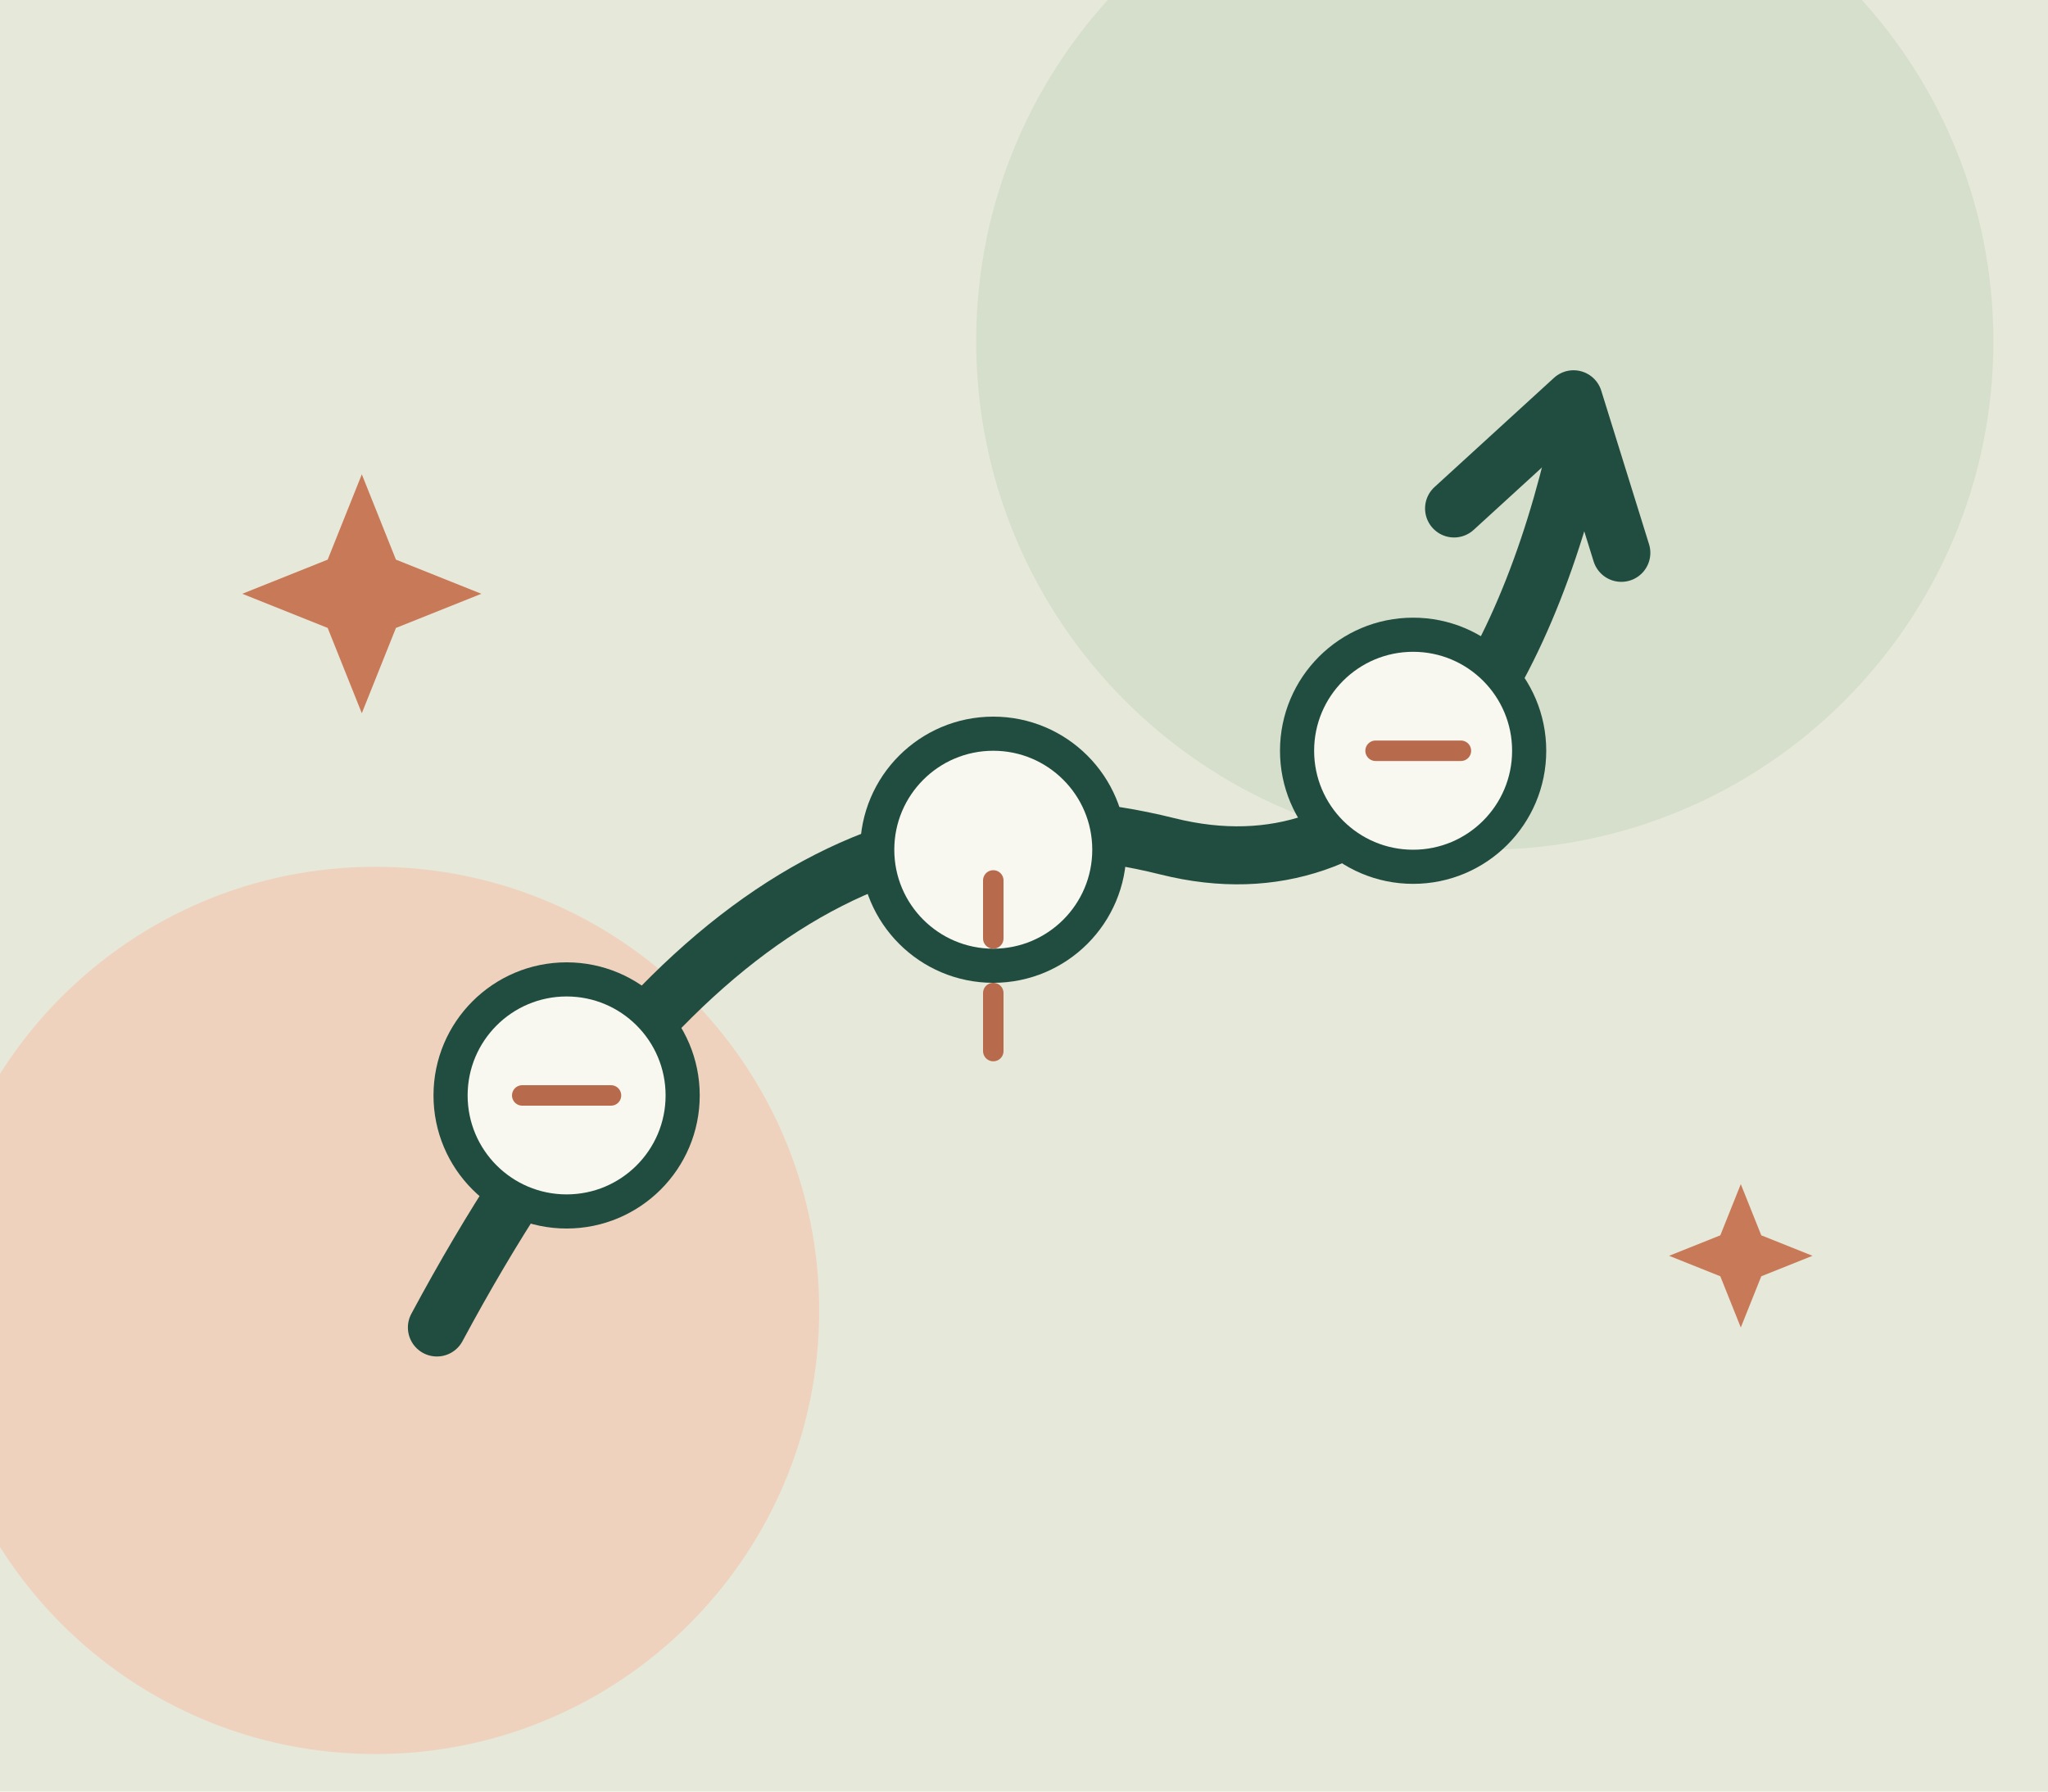
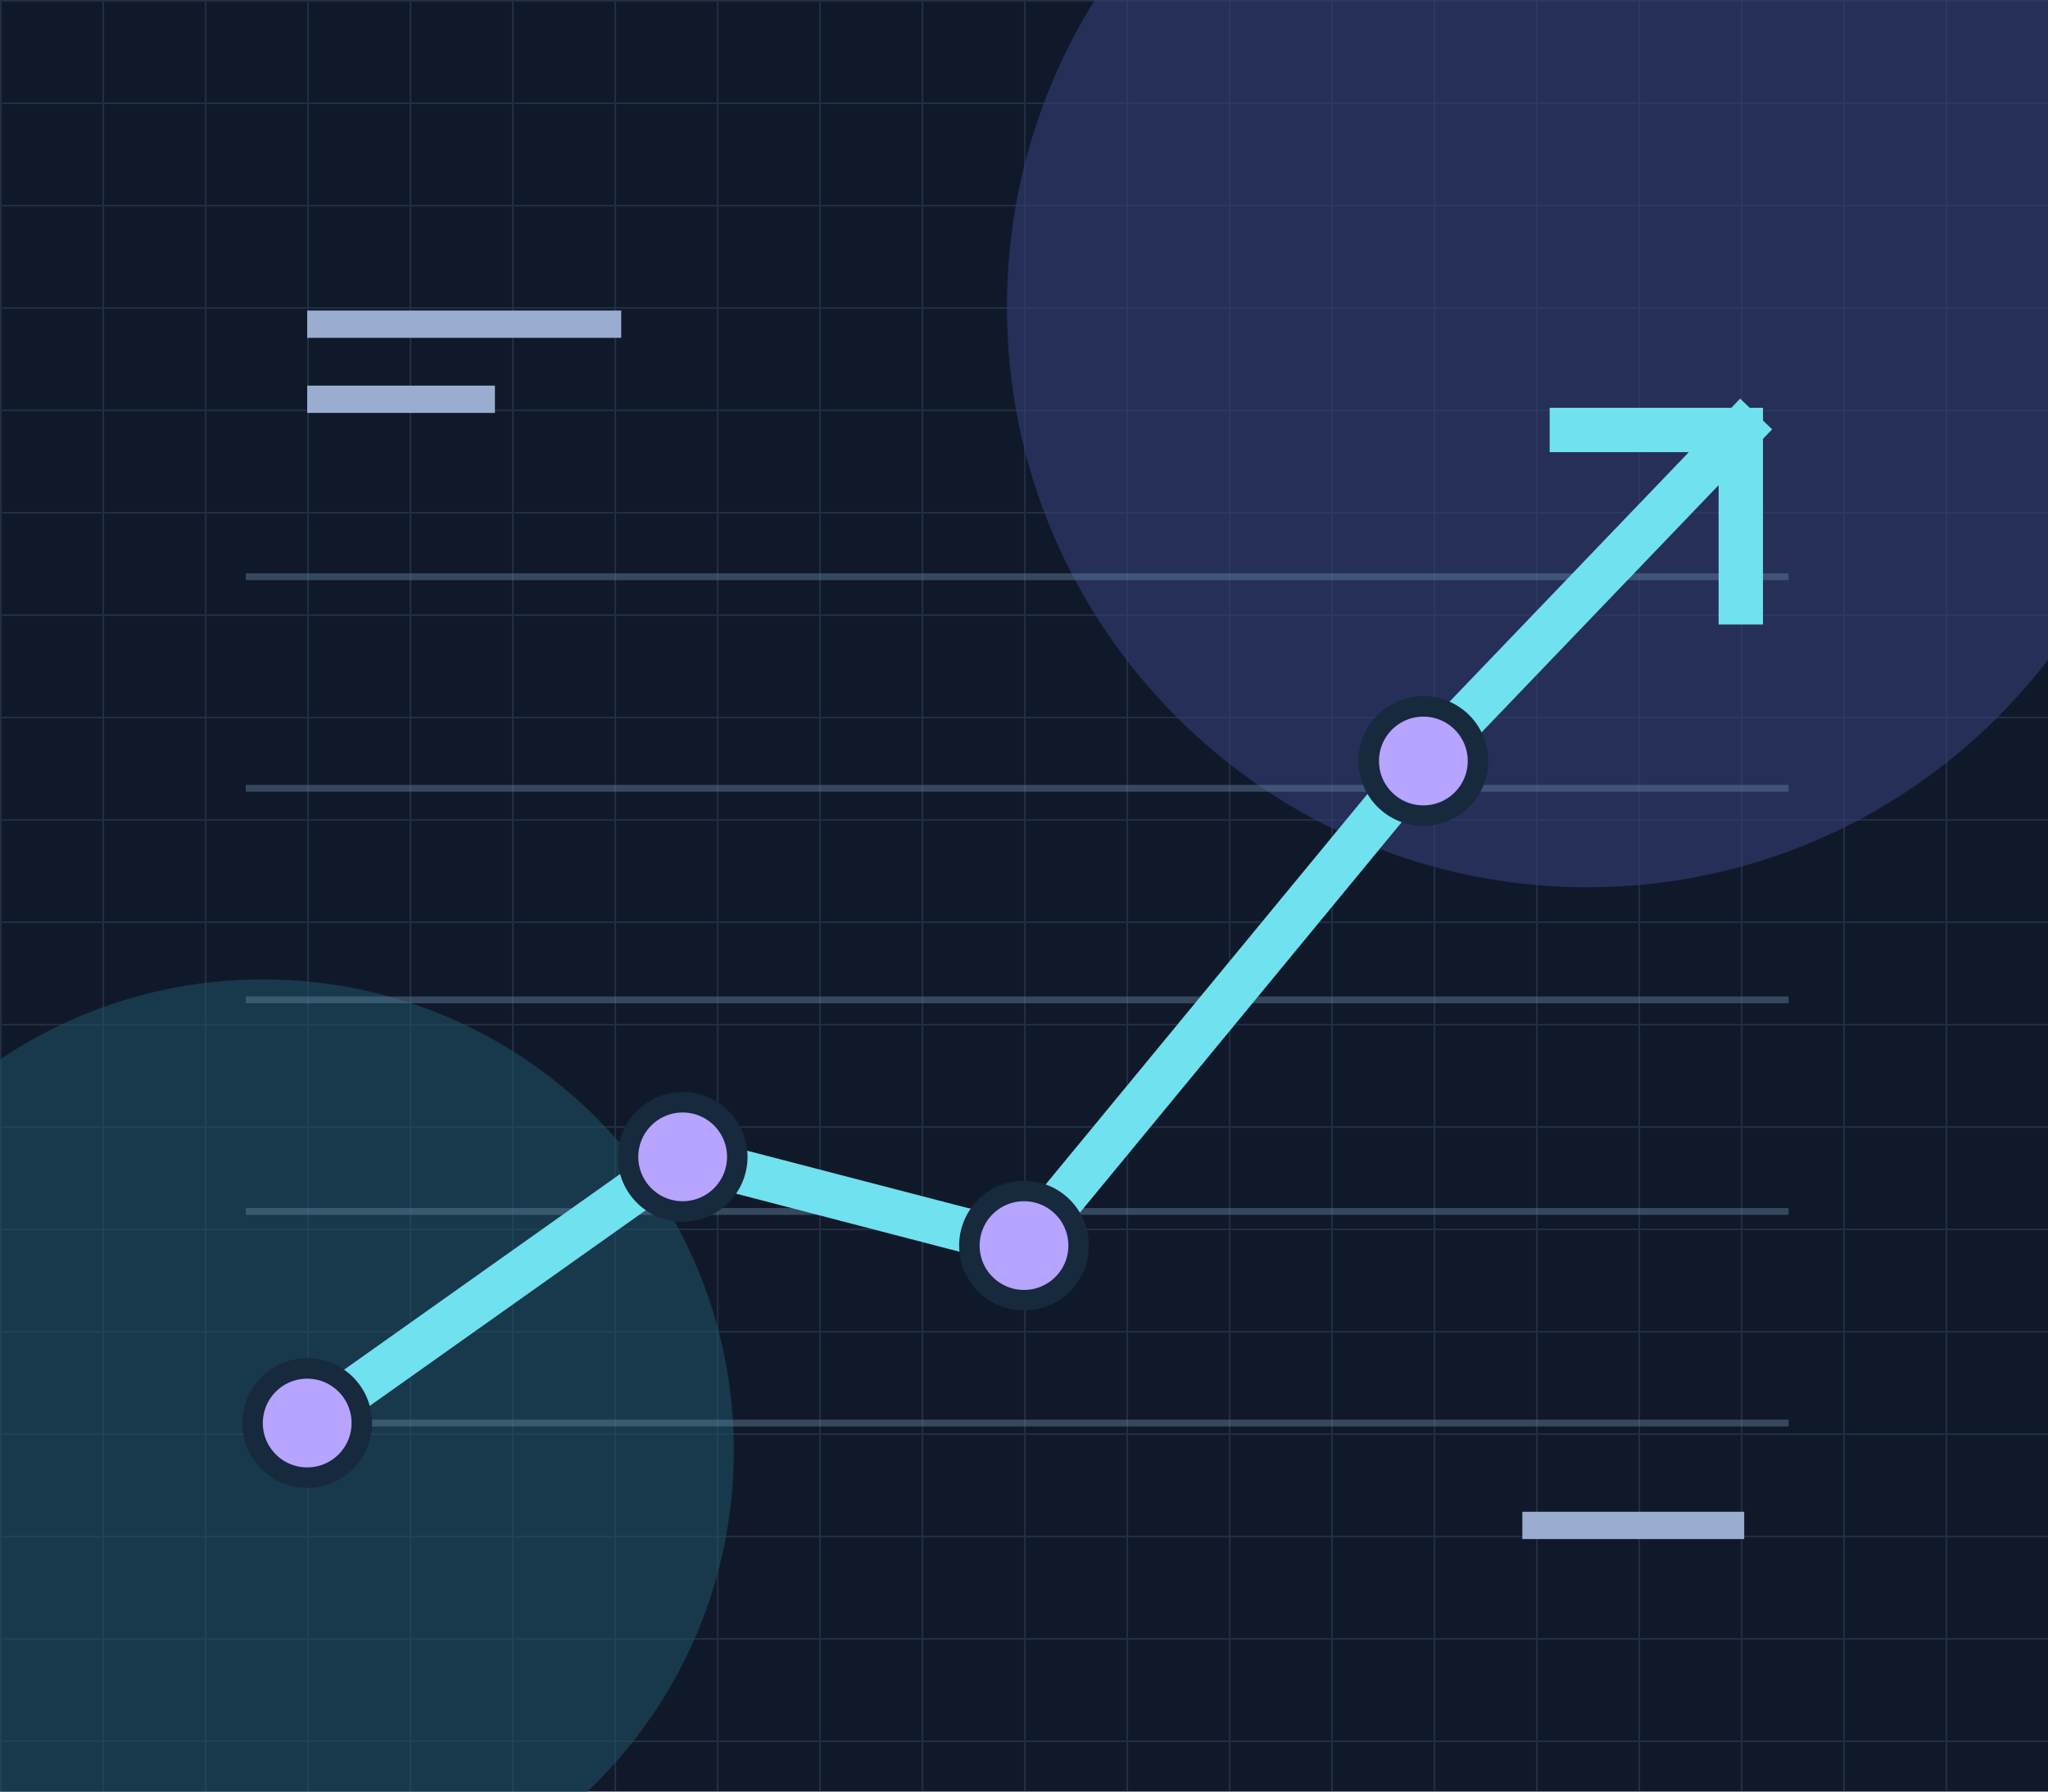
- <svg xmlns="http://www.w3.org/2000/svg" viewBox="0 0 600 525" role="img" aria-label="Абстрактная иллюстрация развития">
-   <rect width="600" height="525" fill="#e6e8d9" />
-   <circle cx="435" cy="100" r="149" fill="#d5dfcb" />
-   <circle cx="110" cy="384" r="130" fill="#efd2bd" />
-   <path d="M128 389c65-121 134-161 214-141 64 16 102-43 119-113" fill="none" stroke="#214d40" stroke-width="17" stroke-linecap="round" />
-   <path d="M426 149l35-32 14 45" fill="none" stroke="#214d40" stroke-width="17" stroke-linecap="round" stroke-linejoin="round" />
-   <circle cx="166" cy="321" r="34" fill="#f8f7f0" stroke="#214d40" stroke-width="10" />
-   <circle cx="291" cy="249" r="34" fill="#f8f7f0" stroke="#214d40" stroke-width="10" />
-   <circle cx="414" cy="220" r="34" fill="#f8f7f0" stroke="#214d40" stroke-width="10" />
-   <path d="M153 321h26m112-13v-17m0-16v-17m112-38h25" stroke="#b86b4c" stroke-width="6" stroke-linecap="round" />
-   <path d="M106 139l10 25 25 10-25 10-10 25-10-25-25-10 25-10z" fill="#c87958" />
-   <path d="M510 347l6 15 15 6-15 6-6 15-6-15-15-6 15-6z" fill="#c87958" />
+ <svg xmlns="http://www.w3.org/2000/svg" viewBox="0 0 600 525" role="img" aria-label="Схема роста и развития">
+   <defs>
+     <pattern id="grid" width="30" height="30" patternUnits="userSpaceOnUse">
+       <path d="M30 0H0V30" fill="none" stroke="#4f6682" stroke-opacity=".28" />
+     </pattern>
+   </defs>
+   <rect width="600" height="525" fill="#10192a" />
+   <rect width="600" height="525" fill="url(#grid)" />
+   <circle cx="465" cy="90" r="170" fill="#333f79" opacity=".58" />
+   <circle cx="77" cy="425" r="138" fill="#1d5366" opacity=".55" />
+   <path d="M72 417h452M72 355h452M72 293h452M72 231h452M72 169h452" stroke="#63829e" stroke-opacity=".45" stroke-width="2" />
+   <path d="M90 417l110-78 100 26 117-142 93-97" fill="none" stroke="#70e1ee" stroke-width="13" stroke-linecap="square" stroke-linejoin="miter" />
+   <path d="M454 126h56v57" fill="none" stroke="#70e1ee" stroke-width="13" />
+   <circle cx="90" cy="417" r="16" fill="#b6a4ff" stroke="#16293d" stroke-width="6" />
+   <circle cx="200" cy="339" r="16" fill="#b6a4ff" stroke="#16293d" stroke-width="6" />
+   <circle cx="300" cy="365" r="16" fill="#b6a4ff" stroke="#16293d" stroke-width="6" />
+   <circle cx="417" cy="223" r="16" fill="#b6a4ff" stroke="#16293d" stroke-width="6" />
+   <path d="M90 95h92m-92 22h55m301 330h65" stroke="#9aadd0" stroke-width="8" />
</svg>
